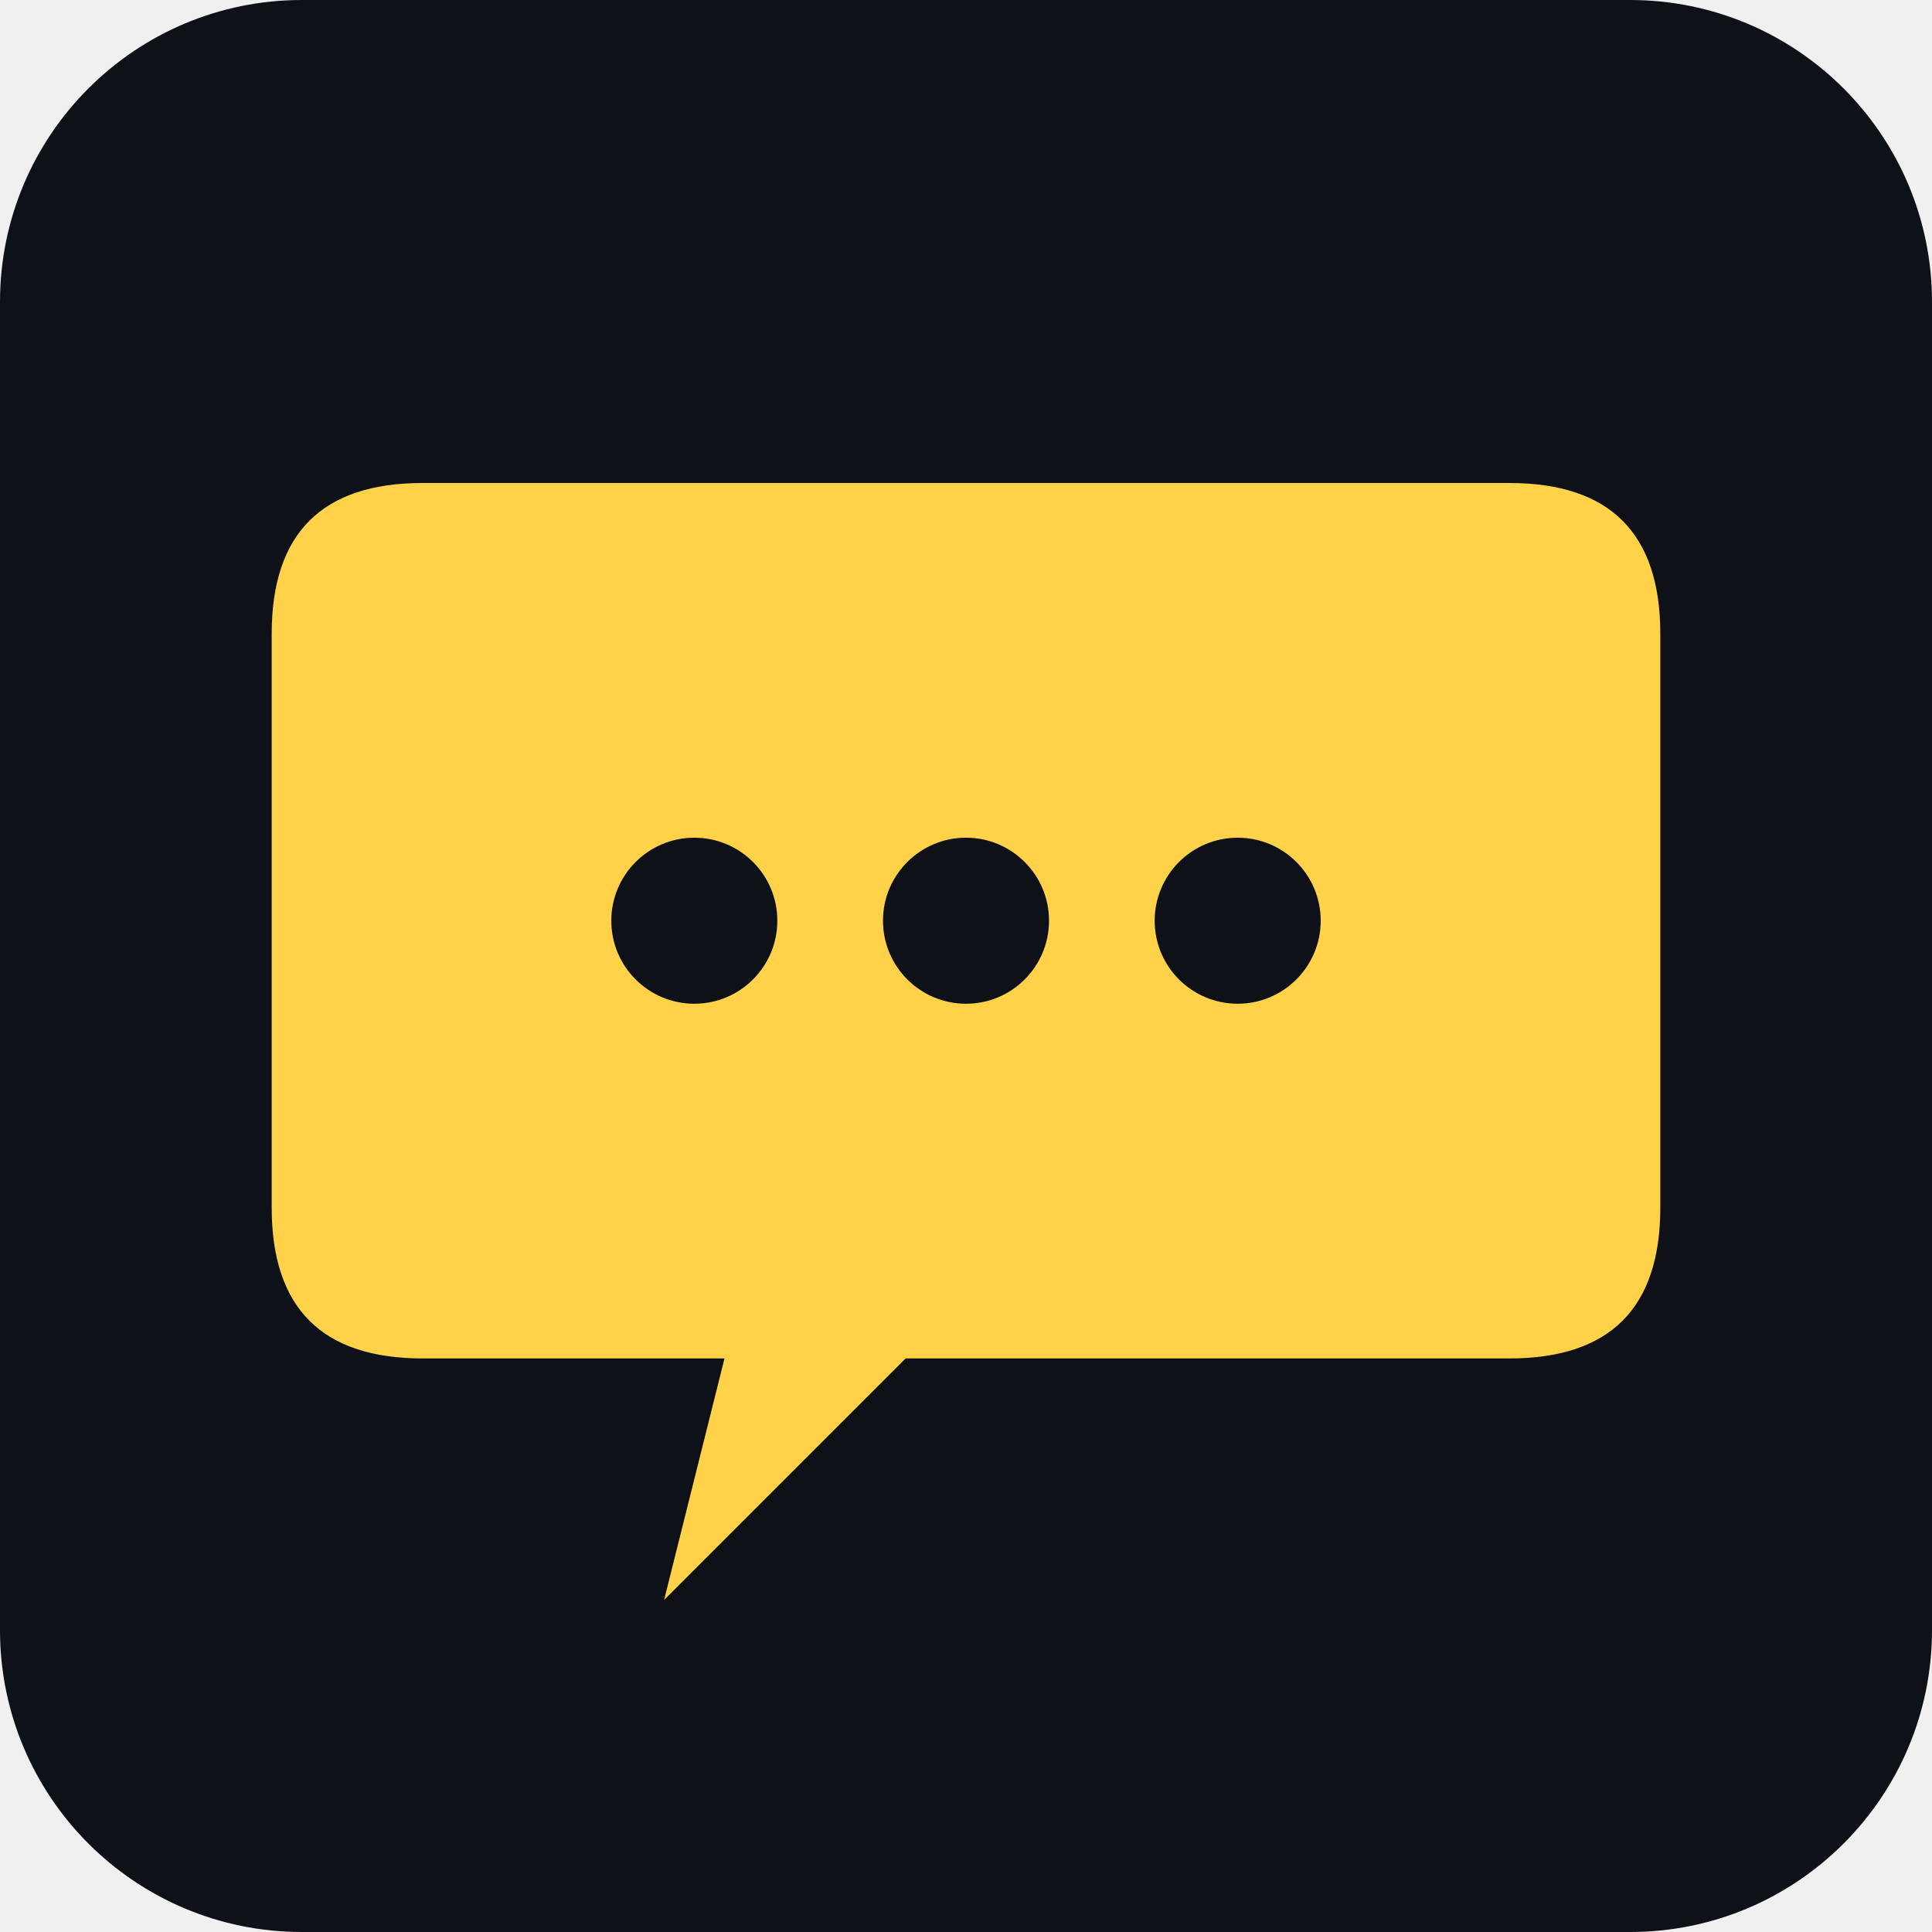
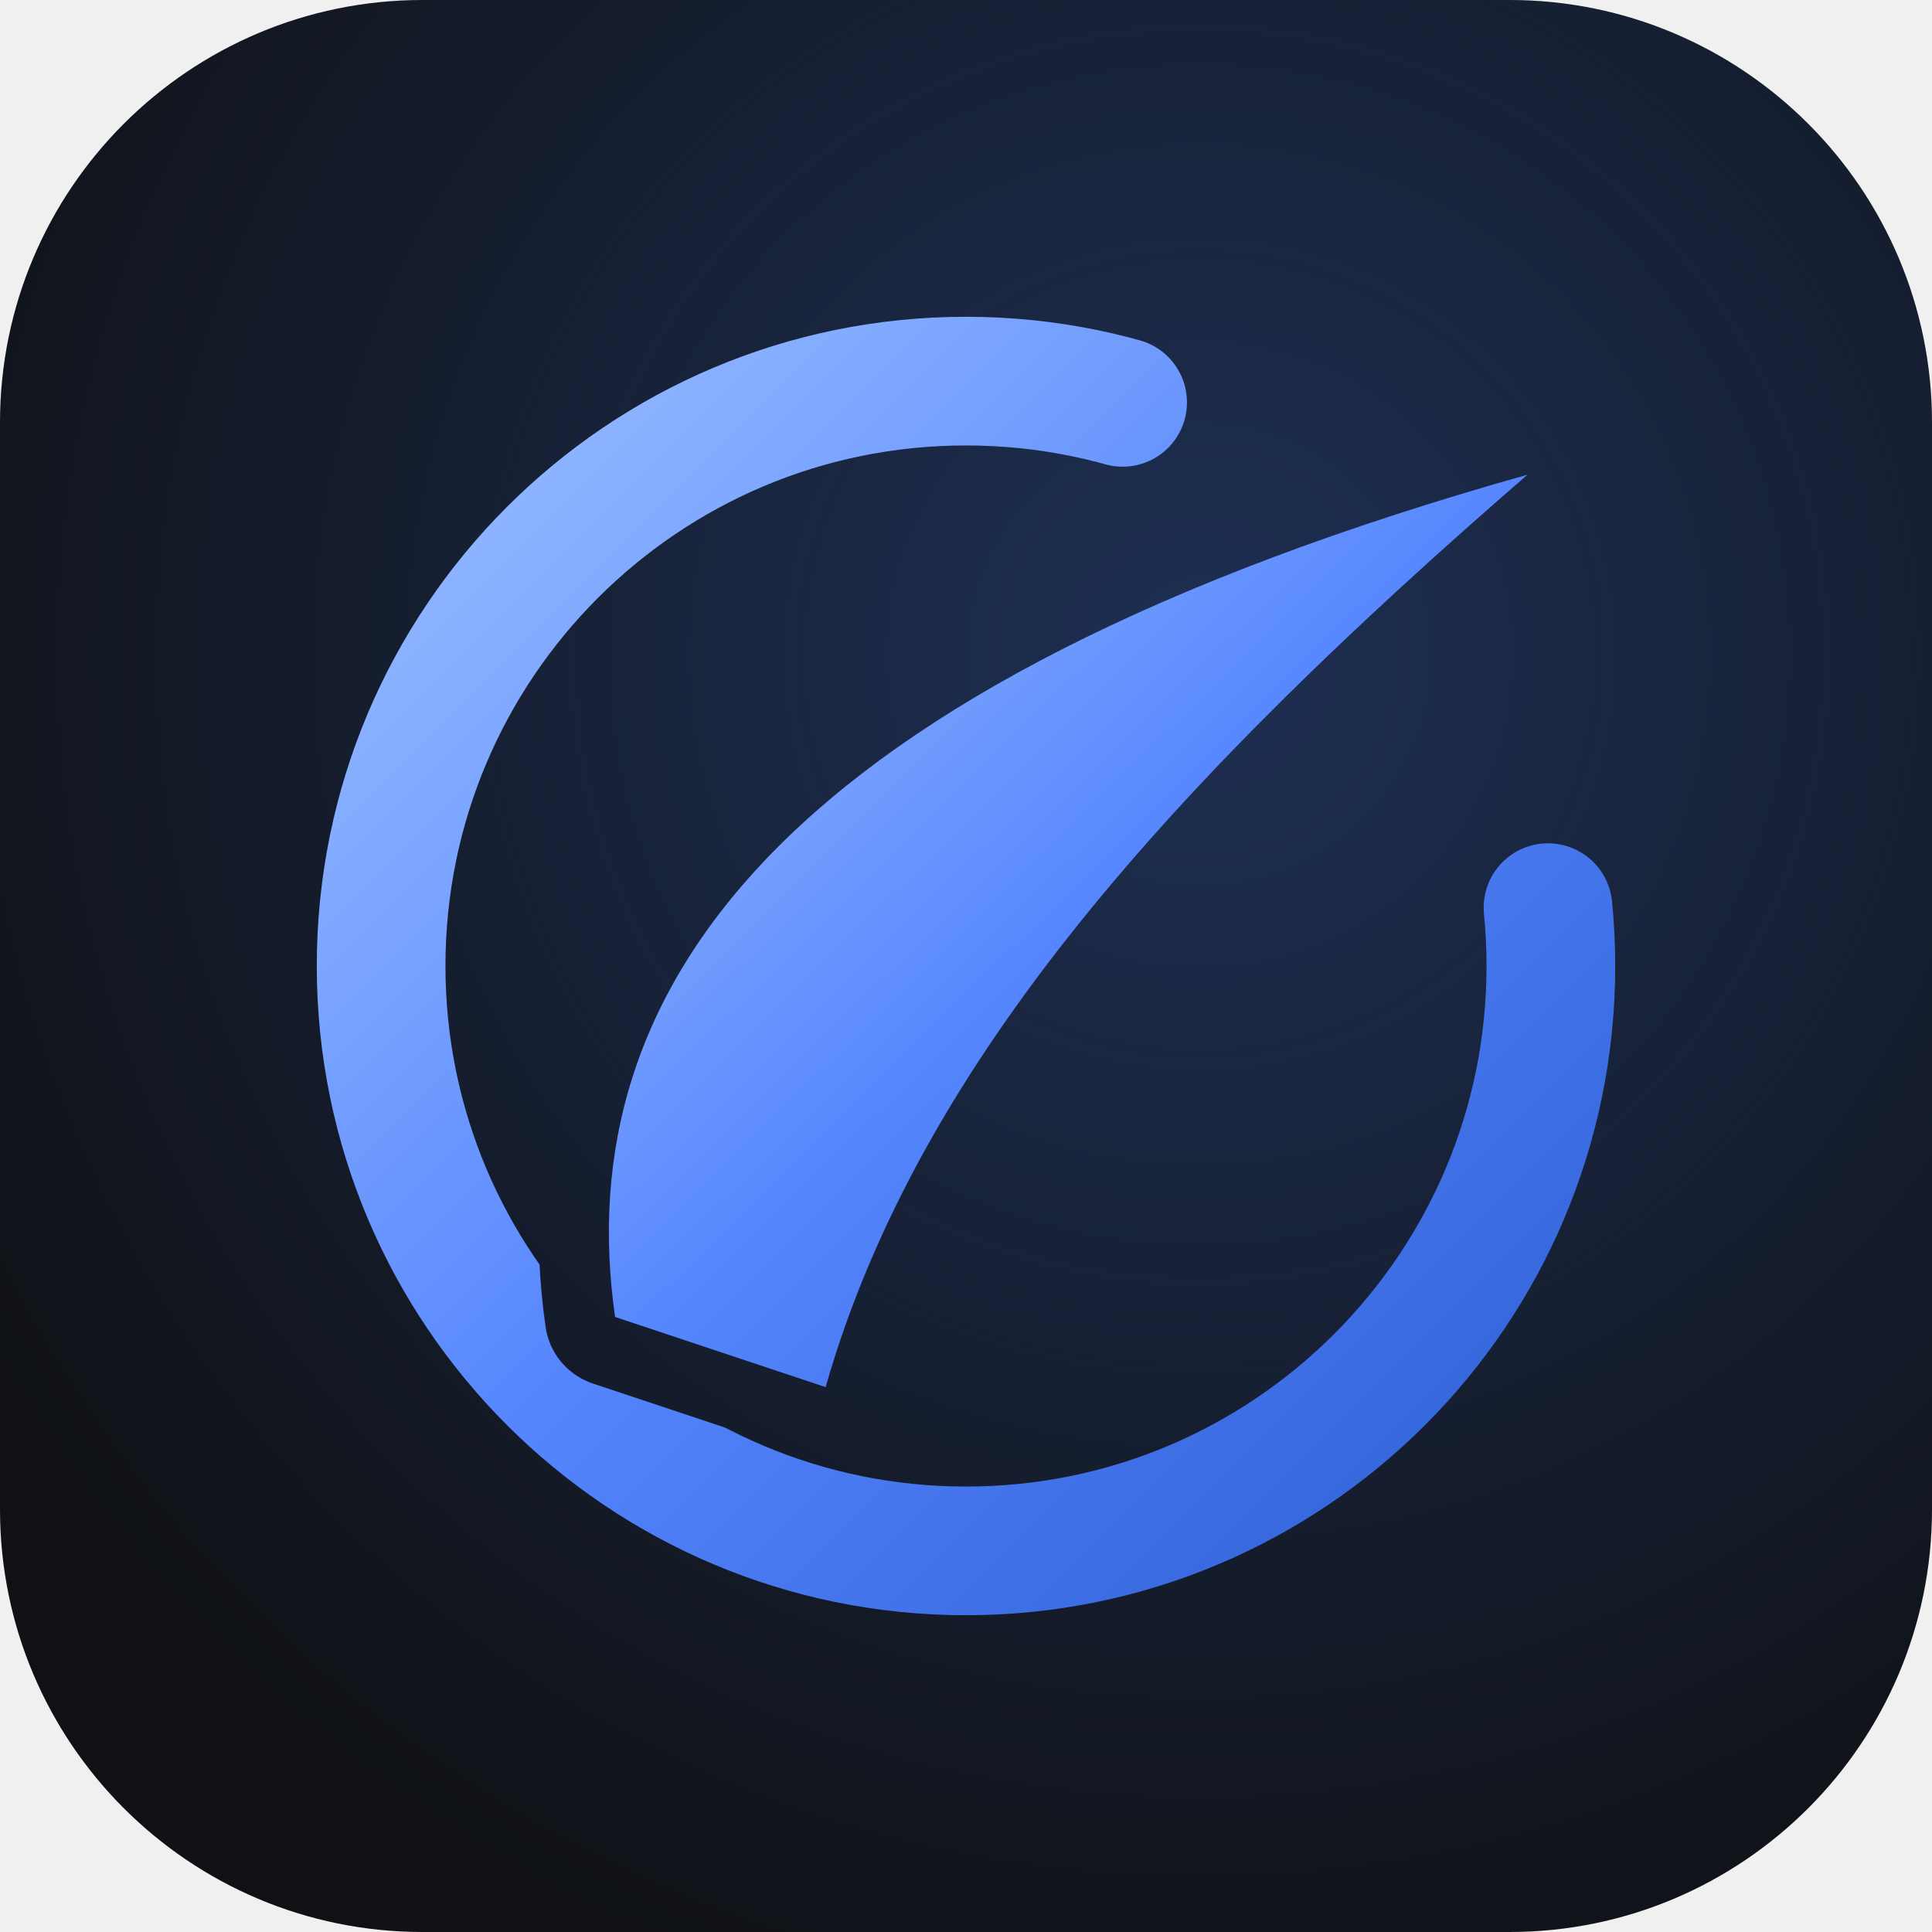
<svg xmlns="http://www.w3.org/2000/svg" viewBox="0 0 256 256" width="256" height="256">
-   <rect x="0" y="0" width="256" height="256" rx="40" ry="40" fill="#0E1218" />
-   <path d="M 56,64          L 200,64          Q 220,64 220,84          L 220,160          Q 220,180 200,180          L 120,180          L 88,212          L 96,180          L 56,180          Q 36,180 36,160          L 36,84          Q 36,64 56,64          Z" fill="#FFD24A" />
-   <circle cx="92" cy="122" r="11" fill="#0E1218" />
-   <circle cx="128" cy="122" r="11" fill="#0E1218" />
-   <circle cx="164" cy="122" r="11" fill="#0E1218" />
+   <defs>
+     <linearGradient id="accent" x1="0" y1="0" x2="1" y2="1">
+       <stop offset="0" stop-color="#9CC0FF" />
+       <stop offset="0.5" stop-color="#5686FE" />
+       <stop offset="1" stop-color="#2E5FD4" />
+     </linearGradient>
+     <radialGradient id="bloom" cx="0.62" cy="0.34" r="0.72">
+       <stop offset="0" stop-color="#4176E6" stop-opacity="0.30" />
+       <stop offset="1" stop-color="#4176E6" stop-opacity="0" />
+     </radialGradient>
+     <mask id="blade-clearance" maskUnits="userSpaceOnUse" x="-8" y="-8" width="80" height="80">
+       <rect x="-8" y="-8" width="80" height="80" fill="#ffffff" />
+       <path d="M 17 47 C 15 33 24 20 56 11 C 41 24 30 36 26 50 Z" fill="none" stroke="#000000" stroke-width="6" stroke-linejoin="round" />
+     </mask>
+   </defs>
+   <rect width="256" height="256" rx="56" ry="56" fill="#0F1115" />
+   <rect width="256" height="256" rx="56" ry="56" fill="url(#bloom)" />
+   <g transform="translate(128,128) scale(3.1) translate(-32,-32)">
+     <circle cx="32" cy="32" r="25" fill="none" stroke="url(#accent)" stroke-width="5.5" stroke-dasharray="124.6 30" stroke-linecap="round" mask="url(#blade-clearance)" />
+     <path d="M 17 47 C 15 33 24 20 56 11 C 41 24 30 36 26 50 Z" fill="url(#accent)" />
+   </g>
</svg>
